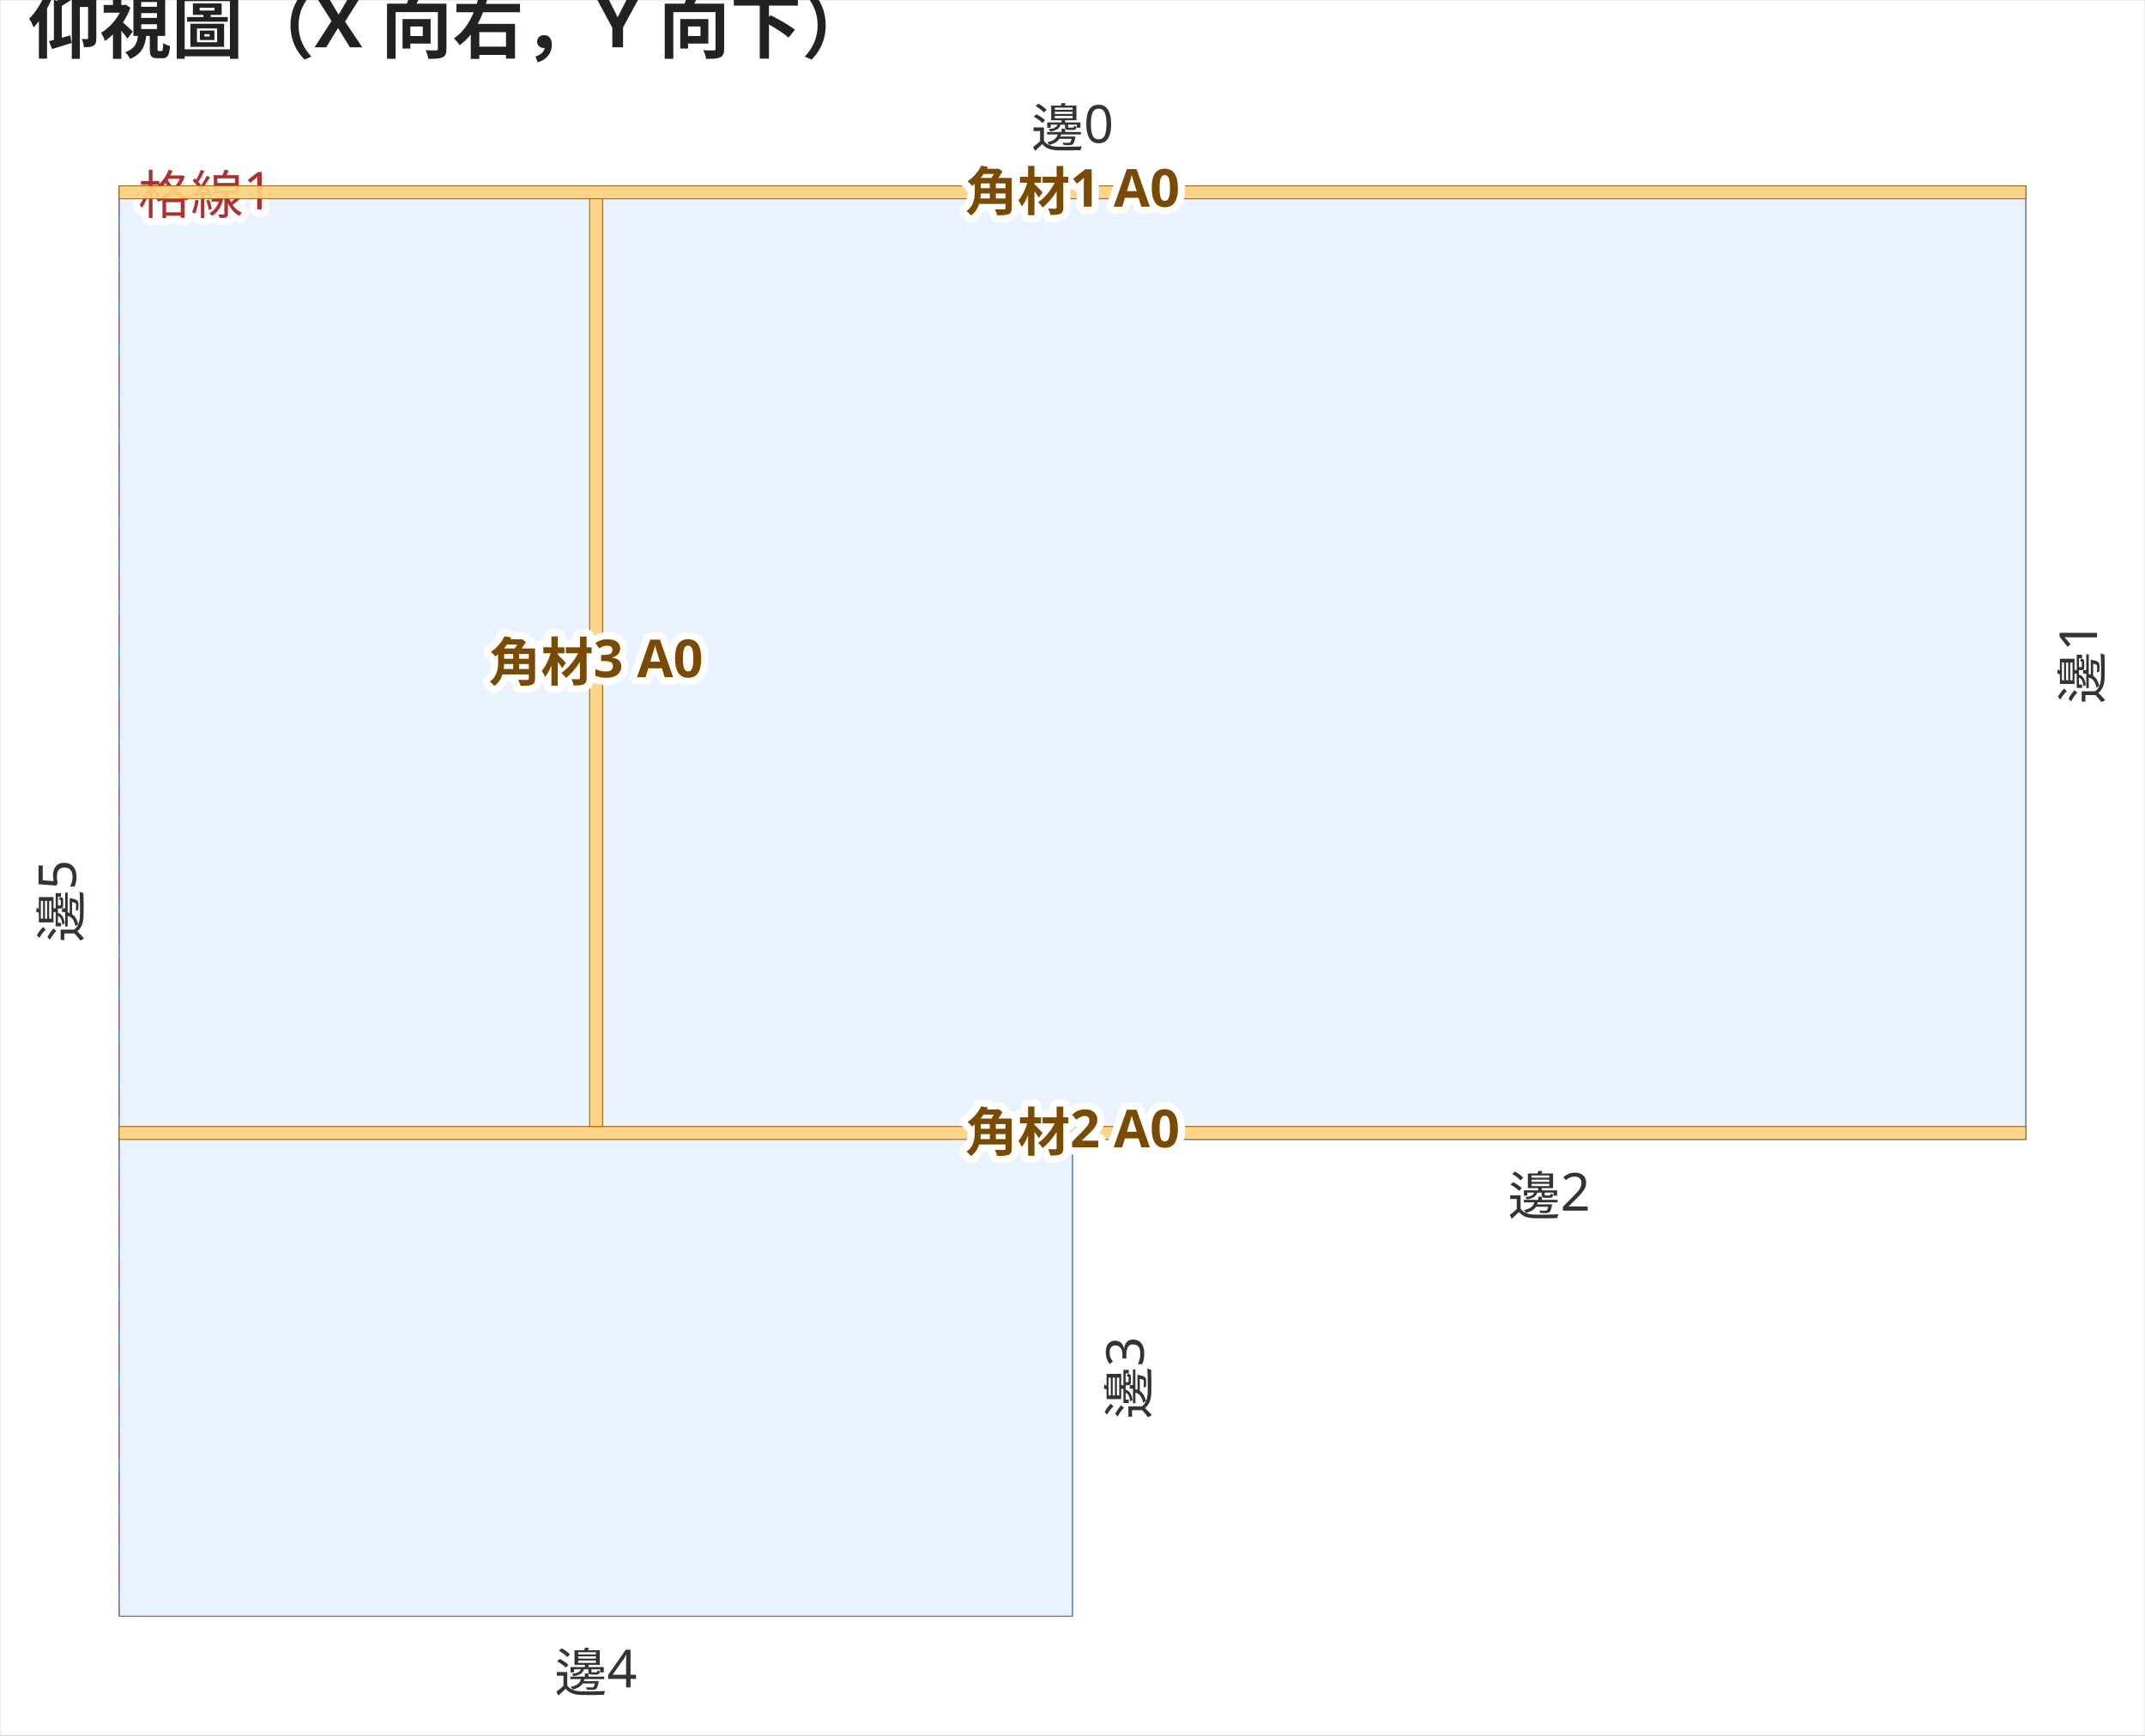
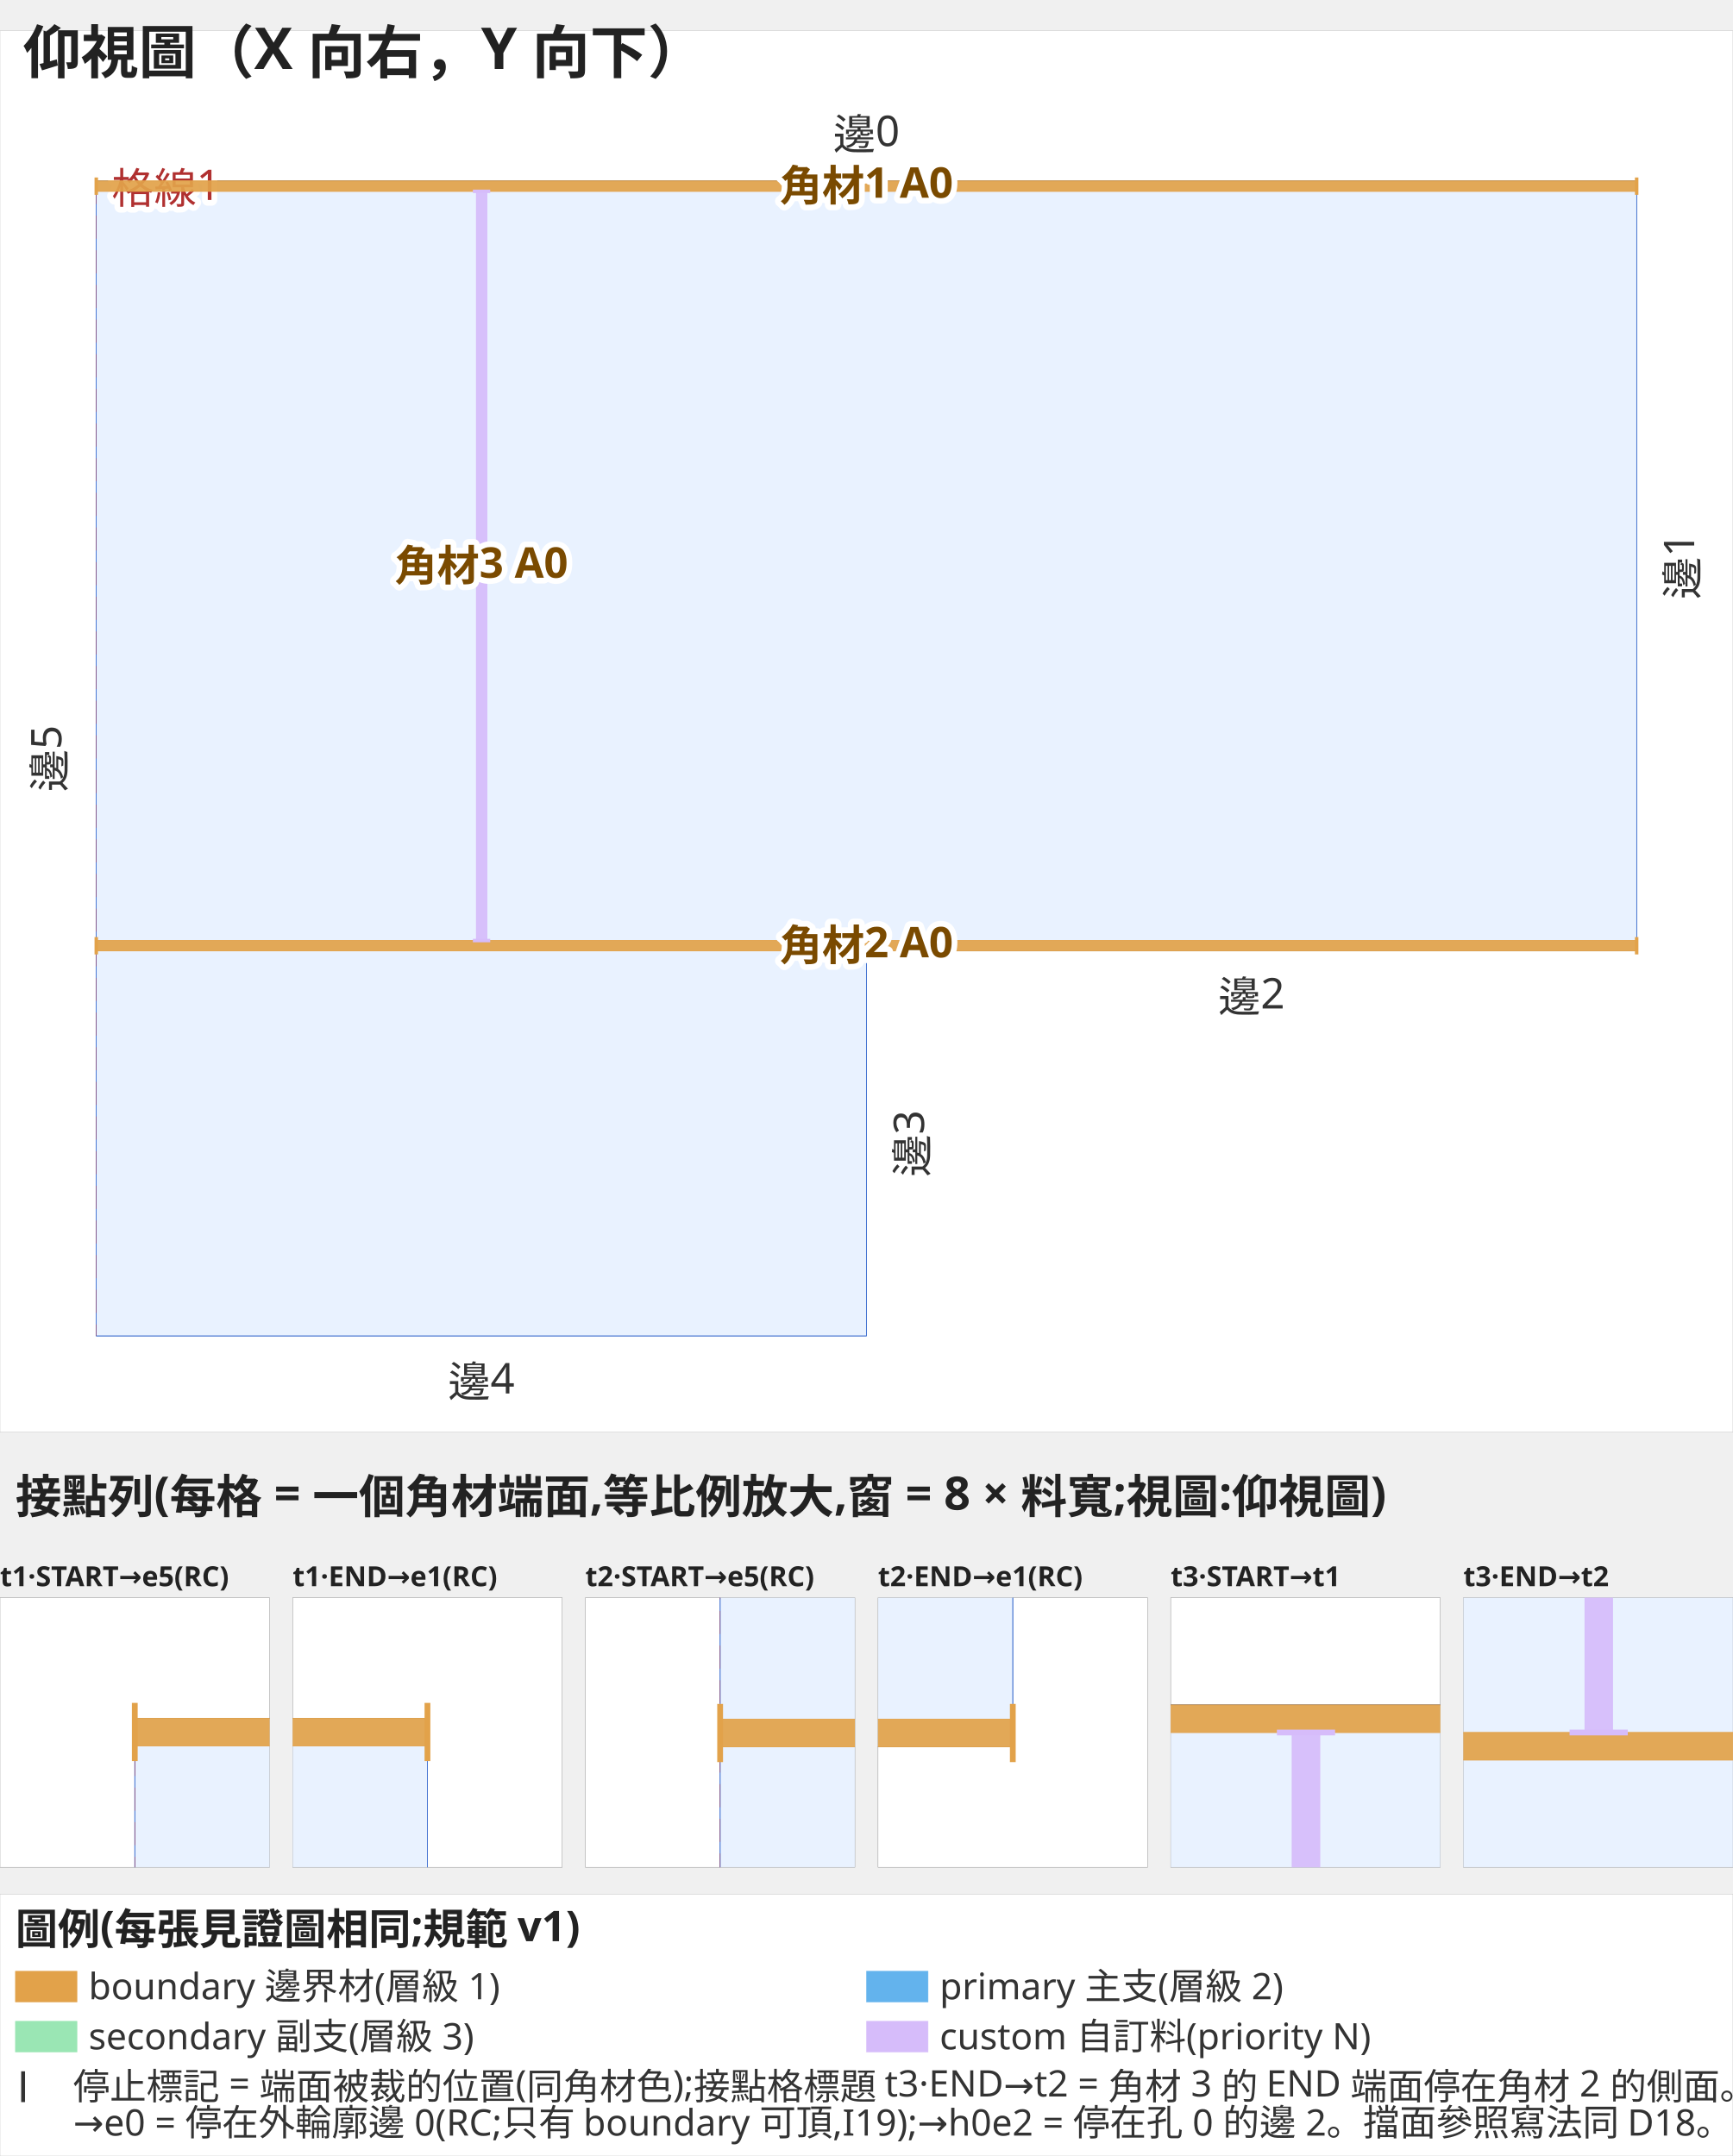
- <svg xmlns="http://www.w3.org/2000/svg" width="100%" viewBox="0 1540 4500 3640" data-full="0 0 8300 5180">
+ <svg xmlns="http://www.w3.org/2000/svg" width="100%" viewBox="0 1460 4500 5600" data-full="0 1460 4500 5600">
  <style>
  polygon, line, rect { vector-effect: non-scaling-stroke; }
  .frame { fill: #ffffff; stroke: #bbbbbb; stroke-width: 1px; }
  .title { font: bold 150px sans-serif; fill: #222222; }
  .label { font: 110px sans-serif; fill: #333333; text-anchor: middle; dominant-baseline: middle; }
  .guide-label { text-anchor: start; fill: #b03030; }
  .timber-label { fill: #7a4a00; font-weight: bold; }
  .guide-label, .timber-label { paint-order: stroke; stroke: #ffffff; stroke-width: 30px; stroke-linejoin: round; }
  .surface { fill: #dbe9ff; fill-opacity: 0.6; stroke: #3366cc; stroke-width: 1.5px; }
  .hole { fill: #ffffff; stroke: #3366cc; stroke-width: 1.5px; }
  .edge { stroke: #3366cc; stroke-width: 1.5px; }
  .edge-free { stroke: #e08020; stroke-width: 1.5px; stroke-dasharray: 30 15; }
  .guide { stroke: #cc3333; stroke-width: 1px; stroke-dasharray: 60 30; }
  .timber-face { fill: #ffd27f; fill-opacity: 0.5; stroke: #a06000; stroke-width: 1.5px; }
  .timber-face-near { fill-opacity: 0.85; }
</style>
-   <g transform="translate(250,3206)">
-     <rect class="frame" x="-250" y="-3206" width="4500" height="1240" />
-     <text x="-190" y="-3096" class="title">前視圖（X 向右，Z 向上）</text>
-     <polygon points="0,-2500 4000,-2500 4000,-2500 2000,-2500 2000,-2500 0,-2500" class="surface" />
-     <line x1="0" y1="-2500" x2="4000" y2="-2500" class="edge" />
-     <line x1="4000" y1="-2500" x2="4000" y2="-2500" class="edge" />
-     <line x1="4000" y1="-2500" x2="2000" y2="-2500" class="edge" />
-     <line x1="2000" y1="-2500" x2="2000" y2="-2500" class="edge" />
-     <line x1="2000" y1="-2500" x2="0" y2="-2500" class="edge" />
-     <line x1="0" y1="-2500" x2="0" y2="-2500" class="edge" />
-     <line x1="0" y1="-2500" x2="0" y2="-2500" class="guide" />
-     <polygon points="0,-2500 0,-2533 4000,-2533 4000,-2500" class="timber-face" />
-     <polygon points="0,-2500 4000,-2500 4000,-2533 0,-2533" class="timber-face timber-face-near" />
-     <text x="2000" y="-2516" class="label timber-label">角材1 B0</text>
-     <polygon points="0,-2500 0,-2533 4000,-2533 4000,-2500" class="timber-face" />
-     <polygon points="0,-2500 4000,-2500 4000,-2533 0,-2533" class="timber-face timber-face-near" />
-     <text x="2000" y="-2516" class="label timber-label">角材2 B0</text>
-     <polygon points="1014,-2500 987,-2500 987,-2533 1014,-2533" class="timber-face" />
-     <polygon points="1014,-2500 1014,-2533 987,-2533 987,-2500" class="timber-face timber-face-near" />
-     <text x="1000" y="-2516" class="label timber-label">角材3 START</text>
-   </g>
-   <g transform="translate(5050,3206)">
-     <rect class="frame" x="-250" y="-3206" width="3500" height="1240" />
-     <text x="-190" y="-3096" class="title">側視圖（Y 向右，Z 向上）</text>
-     <polygon points="0,-2500 0,-2500 2000,-2500 2000,-2500 3000,-2500 3000,-2500" class="surface" />
-     <line x1="0" y1="-2500" x2="0" y2="-2500" class="edge" />
-     <line x1="0" y1="-2500" x2="2000" y2="-2500" class="edge" />
-     <line x1="2000" y1="-2500" x2="2000" y2="-2500" class="edge" />
-     <line x1="2000" y1="-2500" x2="3000" y2="-2500" class="edge" />
-     <line x1="3000" y1="-2500" x2="3000" y2="-2500" class="edge" />
-     <line x1="3000" y1="-2500" x2="0" y2="-2500" class="edge" />
-     <line x1="0" y1="-2500" x2="3000" y2="-2500" class="guide" />
-     <polygon points="0,-2500 0,-2533 27,-2533 27,-2500" class="timber-face" />
-     <polygon points="0,-2500 27,-2500 27,-2533 0,-2533" class="timber-face timber-face-near" />
-     <text x="13" y="-2516" class="label timber-label">角材1 END</text>
-     <polygon points="1973,-2500 1973,-2533 2000,-2533 2000,-2500" class="timber-face" />
-     <polygon points="1973,-2500 2000,-2500 2000,-2533 1973,-2533" class="timber-face timber-face-near" />
-     <text x="1986" y="-2516" class="label timber-label">角材2 END</text>
-     <polygon points="27,-2500 27,-2533 1973,-2533 1973,-2500" class="timber-face" />
-     <polygon points="27,-2500 1973,-2500 1973,-2533 27,-2533" class="timber-face timber-face-near" />
-     <text x="1000" y="-2516" class="label timber-label">角材3 B0</text>
-   </g>
-   <g transform="translate(250,1930)">
+   <style id="witness">.role-boundary{fill:#e2a24a;stroke:#e2a24a}.role-primary{fill:#63b3ed;stroke:#63b3ed}.role-secondary{fill:#9ae6b4;stroke:#9ae6b4}.role-custom{fill:#d6bcfa;stroke:#d6bcfa}.stop{fill:none;stroke-linecap:butt}.stop-label{font:bold 110px sans-serif;dominant-baseline:middle;paint-order:stroke;stroke:#ffffff;stroke-width:30px;stroke-linejoin:round}.tile-frame{fill:#ffffff;stroke:#888888;stroke-width:1px}.tile-title{font:bold 72px sans-serif;fill:#222222}.tile .label{display:none}.legend-title{font:bold 110px sans-serif;fill:#222222}.legend-text{font:95px sans-serif;fill:#333333;dominant-baseline:middle}.legend-box{fill:#ffffff;stroke:#bbbbbb;stroke-width:1px}.section-title{font:bold 120px sans-serif;fill:#222222}</style>
+   <g transform="translate(250,1930)" data-view="bottom">
    <rect class="frame" x="-250" y="-390" width="4500" height="3640" />
    <text x="-190" y="-280" class="title">仰視圖（X 向右，Y 向下）</text>
    <polygon points="0,0 4000,0 4000,2000 2000,2000 2000,3000 0,3000" class="surface" />
    <line x1="0" y1="0" x2="4000" y2="0" class="edge" />
    <text x="2000" y="-120" class="label">邊0</text>
    <line x1="4000" y1="0" x2="4000" y2="2000" class="edge" />
    <text x="4120" y="1000" class="label" transform="rotate(-90 4120 1000)">邊1</text>
    <line x1="4000" y1="2000" x2="2000" y2="2000" class="edge" />
    <text x="3000" y="2120" class="label">邊2</text>
    <line x1="2000" y1="2000" x2="2000" y2="3000" class="edge" />
    <text x="2120" y="2500" class="label" transform="rotate(-90 2120 2500)">邊3</text>
    <line x1="2000" y1="3000" x2="0" y2="3000" class="edge" />
    <text x="1000" y="3120" class="label">邊4</text>
    <line x1="0" y1="3000" x2="0" y2="0" class="edge" />
    <text x="-120" y="1500" class="label" transform="rotate(-90 -120 1500)">邊5</text>
    <line x1="0" y1="0" x2="0" y2="3000" class="guide" />
    <text x="40" y="20" class="label guide-label">格線1</text>
-     <polygon points="0,0 4000,0 4000,27 0,27" class="timber-face" />
-     <polygon points="0,0 0,27 4000,27 4000,0" class="timber-face timber-face-near" />
+     <polygon points="0,0 4000,0 4000,27 0,27" class="timber-face role-boundary" data-t="1" />
+     <polygon points="0,0 0,27 4000,27 4000,0" class="timber-face timber-face-near role-boundary" data-t="1" />
    <text x="2000" y="13" class="label timber-label">角材1 A0</text>
-     <polygon points="0,1973 4000,1973 4000,2000 0,2000" class="timber-face" />
-     <polygon points="0,1973 0,2000 4000,2000 4000,1973" class="timber-face timber-face-near" />
+     <polygon points="0,1973 4000,1973 4000,2000 0,2000" class="timber-face role-boundary" data-t="2" />
+     <polygon points="0,1973 0,2000 4000,2000 4000,1973" class="timber-face timber-face-near role-boundary" data-t="2" />
    <text x="2000" y="1986" class="label timber-label">角材2 A0</text>
-     <polygon points="1014,27 1014,1973 987,1973 987,27" class="timber-face" />
-     <polygon points="1014,27 987,27 987,1973 1014,1973" class="timber-face timber-face-near" />
+     <polygon points="1014,27 1014,1973 987,1973 987,27" class="timber-face role-custom" data-t="3" />
+     <polygon points="1014,27 987,27 987,1973 1014,1973" class="timber-face timber-face-near role-custom" data-t="3" />
    <text x="1000" y="1000" class="label timber-label">角材3 A0</text>
+     <line x1="0" y1="-9" x2="0" y2="36" class="stop" stroke="#e2a24a" stroke-width="9" data-joint="t1.START" />
+     <line x1="4000" y1="-9" x2="4000" y2="36" class="stop" stroke="#e2a24a" stroke-width="9" data-joint="t1.END" />
+     <line x1="0" y1="1964" x2="0" y2="2009" class="stop" stroke="#e2a24a" stroke-width="9" data-joint="t2.START" />
+     <line x1="4000" y1="1964" x2="4000" y2="2009" class="stop" stroke="#e2a24a" stroke-width="9" data-joint="t2.END" />
+     <line x1="978" y1="27" x2="1023" y2="27" class="stop" stroke="#d6bcfa" stroke-width="9" data-joint="t3.START" />
+     <line x1="978" y1="1973" x2="1023" y2="1973" class="stop" stroke="#d6bcfa" stroke-width="9" data-joint="t3.END" />
  </g>
+   <text x="40" y="5390" class="section-title">接點列(每格 = 一個角材端面,等比例放大,窗 = 8 × 料寬;視圖:仰視圖)</text>
+   <text x="0" y="5580" class="tile-title">t1·START→e5(RC)</text>
+   <rect x="0" y="5610" width="700" height="700" class="tile-frame" />
+   <svg x="0" y="5610" width="700" height="700" viewBox="-132 -118 264 264" preserveAspectRatio="xMidYMid meet" class="tile" data-joint="t1.START">
+     <polygon points="0,0 4000,0 4000,2000 2000,2000 2000,3000 0,3000" class="surface" />
+     <line x1="0" y1="0" x2="4000" y2="0" class="edge" />
+     <line x1="4000" y1="0" x2="4000" y2="2000" class="edge" />
+     <line x1="4000" y1="2000" x2="2000" y2="2000" class="edge" />
+     <line x1="2000" y1="2000" x2="2000" y2="3000" class="edge" />
+     <line x1="2000" y1="3000" x2="0" y2="3000" class="edge" />
+     <line x1="0" y1="3000" x2="0" y2="0" class="edge" />
+     <line x1="0" y1="0" x2="0" y2="3000" class="guide" />
+     <polygon points="0,0 4000,0 4000,27 0,27" class="timber-face role-boundary" data-t="1" />
+     <polygon points="0,0 0,27 4000,27 4000,0" class="timber-face timber-face-near role-boundary" data-t="1" />
+     <polygon points="0,1973 4000,1973 4000,2000 0,2000" class="timber-face role-boundary" data-t="2" />
+     <polygon points="0,1973 0,2000 4000,2000 4000,1973" class="timber-face timber-face-near role-boundary" data-t="2" />
+     <polygon points="1014,27 1014,1973 987,1973 987,27" class="timber-face role-custom" data-t="3" />
+     <polygon points="1014,27 987,27 987,1973 1014,1973" class="timber-face timber-face-near role-custom" data-t="3" />
+     <line x1="0" y1="-15" x2="0" y2="42" class="stop" stroke="#e2a24a" stroke-width="15" data-joint="t1.START" />
+   </svg>
+   <text x="760" y="5580" class="tile-title">t1·END→e1(RC)</text>
+   <rect x="760" y="5610" width="700" height="700" class="tile-frame" />
+   <svg x="760" y="5610" width="700" height="700" viewBox="3868 -118 264 264" preserveAspectRatio="xMidYMid meet" class="tile" data-joint="t1.END">
+     <polygon points="0,0 4000,0 4000,2000 2000,2000 2000,3000 0,3000" class="surface" />
+     <line x1="0" y1="0" x2="4000" y2="0" class="edge" />
+     <line x1="4000" y1="0" x2="4000" y2="2000" class="edge" />
+     <line x1="4000" y1="2000" x2="2000" y2="2000" class="edge" />
+     <line x1="2000" y1="2000" x2="2000" y2="3000" class="edge" />
+     <line x1="2000" y1="3000" x2="0" y2="3000" class="edge" />
+     <line x1="0" y1="3000" x2="0" y2="0" class="edge" />
+     <line x1="0" y1="0" x2="0" y2="3000" class="guide" />
+     <polygon points="0,0 4000,0 4000,27 0,27" class="timber-face role-boundary" data-t="1" />
+     <polygon points="0,0 0,27 4000,27 4000,0" class="timber-face timber-face-near role-boundary" data-t="1" />
+     <polygon points="0,1973 4000,1973 4000,2000 0,2000" class="timber-face role-boundary" data-t="2" />
+     <polygon points="0,1973 0,2000 4000,2000 4000,1973" class="timber-face timber-face-near role-boundary" data-t="2" />
+     <polygon points="1014,27 1014,1973 987,1973 987,27" class="timber-face role-custom" data-t="3" />
+     <polygon points="1014,27 987,27 987,1973 1014,1973" class="timber-face timber-face-near role-custom" data-t="3" />
+     <line x1="4000" y1="-15" x2="4000" y2="42" class="stop" stroke="#e2a24a" stroke-width="15" data-joint="t1.END" />
+   </svg>
+   <text x="1520" y="5580" class="tile-title">t2·START→e5(RC)</text>
+   <rect x="1520" y="5610" width="700" height="700" class="tile-frame" />
+   <svg x="1520" y="5610" width="700" height="700" viewBox="-132 1854 264 264" preserveAspectRatio="xMidYMid meet" class="tile" data-joint="t2.START">
+     <polygon points="0,0 4000,0 4000,2000 2000,2000 2000,3000 0,3000" class="surface" />
+     <line x1="0" y1="0" x2="4000" y2="0" class="edge" />
+     <line x1="4000" y1="0" x2="4000" y2="2000" class="edge" />
+     <line x1="4000" y1="2000" x2="2000" y2="2000" class="edge" />
+     <line x1="2000" y1="2000" x2="2000" y2="3000" class="edge" />
+     <line x1="2000" y1="3000" x2="0" y2="3000" class="edge" />
+     <line x1="0" y1="3000" x2="0" y2="0" class="edge" />
+     <line x1="0" y1="0" x2="0" y2="3000" class="guide" />
+     <polygon points="0,0 4000,0 4000,27 0,27" class="timber-face role-boundary" data-t="1" />
+     <polygon points="0,0 0,27 4000,27 4000,0" class="timber-face timber-face-near role-boundary" data-t="1" />
+     <polygon points="0,1973 4000,1973 4000,2000 0,2000" class="timber-face role-boundary" data-t="2" />
+     <polygon points="0,1973 0,2000 4000,2000 4000,1973" class="timber-face timber-face-near role-boundary" data-t="2" />
+     <polygon points="1014,27 1014,1973 987,1973 987,27" class="timber-face role-custom" data-t="3" />
+     <polygon points="1014,27 987,27 987,1973 1014,1973" class="timber-face timber-face-near role-custom" data-t="3" />
+     <line x1="0" y1="1958" x2="0" y2="2015" class="stop" stroke="#e2a24a" stroke-width="15" data-joint="t2.START" />
+   </svg>
+   <text x="2280" y="5580" class="tile-title">t2·END→e1(RC)</text>
+   <rect x="2280" y="5610" width="700" height="700" class="tile-frame" />
+   <svg x="2280" y="5610" width="700" height="700" viewBox="3868 1854 264 264" preserveAspectRatio="xMidYMid meet" class="tile" data-joint="t2.END">
+     <polygon points="0,0 4000,0 4000,2000 2000,2000 2000,3000 0,3000" class="surface" />
+     <line x1="0" y1="0" x2="4000" y2="0" class="edge" />
+     <line x1="4000" y1="0" x2="4000" y2="2000" class="edge" />
+     <line x1="4000" y1="2000" x2="2000" y2="2000" class="edge" />
+     <line x1="2000" y1="2000" x2="2000" y2="3000" class="edge" />
+     <line x1="2000" y1="3000" x2="0" y2="3000" class="edge" />
+     <line x1="0" y1="3000" x2="0" y2="0" class="edge" />
+     <line x1="0" y1="0" x2="0" y2="3000" class="guide" />
+     <polygon points="0,0 4000,0 4000,27 0,27" class="timber-face role-boundary" data-t="1" />
+     <polygon points="0,0 0,27 4000,27 4000,0" class="timber-face timber-face-near role-boundary" data-t="1" />
+     <polygon points="0,1973 4000,1973 4000,2000 0,2000" class="timber-face role-boundary" data-t="2" />
+     <polygon points="0,1973 0,2000 4000,2000 4000,1973" class="timber-face timber-face-near role-boundary" data-t="2" />
+     <polygon points="1014,27 1014,1973 987,1973 987,27" class="timber-face role-custom" data-t="3" />
+     <polygon points="1014,27 987,27 987,1973 1014,1973" class="timber-face timber-face-near role-custom" data-t="3" />
+     <line x1="4000" y1="1958" x2="4000" y2="2015" class="stop" stroke="#e2a24a" stroke-width="15" data-joint="t2.END" />
+   </svg>
+   <text x="3040" y="5580" class="tile-title">t3·START→t1</text>
+   <rect x="3040" y="5610" width="700" height="700" class="tile-frame" />
+   <svg x="3040" y="5610" width="700" height="700" viewBox="868 -105 264 264" preserveAspectRatio="xMidYMid meet" class="tile" data-joint="t3.START">
+     <polygon points="0,0 4000,0 4000,2000 2000,2000 2000,3000 0,3000" class="surface" />
+     <line x1="0" y1="0" x2="4000" y2="0" class="edge" />
+     <line x1="4000" y1="0" x2="4000" y2="2000" class="edge" />
+     <line x1="4000" y1="2000" x2="2000" y2="2000" class="edge" />
+     <line x1="2000" y1="2000" x2="2000" y2="3000" class="edge" />
+     <line x1="2000" y1="3000" x2="0" y2="3000" class="edge" />
+     <line x1="0" y1="3000" x2="0" y2="0" class="edge" />
+     <line x1="0" y1="0" x2="0" y2="3000" class="guide" />
+     <polygon points="0,0 4000,0 4000,27 0,27" class="timber-face role-boundary" data-t="1" />
+     <polygon points="0,0 0,27 4000,27 4000,0" class="timber-face timber-face-near role-boundary" data-t="1" />
+     <polygon points="0,1973 4000,1973 4000,2000 0,2000" class="timber-face role-boundary" data-t="2" />
+     <polygon points="0,1973 0,2000 4000,2000 4000,1973" class="timber-face timber-face-near role-boundary" data-t="2" />
+     <polygon points="1014,27 1014,1973 987,1973 987,27" class="timber-face role-custom" data-t="3" />
+     <polygon points="1014,27 987,27 987,1973 1014,1973" class="timber-face timber-face-near role-custom" data-t="3" />
+     <line x1="972" y1="27" x2="1029" y2="27" class="stop" stroke="#d6bcfa" stroke-width="15" data-joint="t3.START" />
+   </svg>
+   <text x="3800" y="5580" class="tile-title">t3·END→t2</text>
+   <rect x="3800" y="5610" width="700" height="700" class="tile-frame" />
+   <svg x="3800" y="5610" width="700" height="700" viewBox="868 1841 264 264" preserveAspectRatio="xMidYMid meet" class="tile" data-joint="t3.END">
+     <polygon points="0,0 4000,0 4000,2000 2000,2000 2000,3000 0,3000" class="surface" />
+     <line x1="0" y1="0" x2="4000" y2="0" class="edge" />
+     <line x1="4000" y1="0" x2="4000" y2="2000" class="edge" />
+     <line x1="4000" y1="2000" x2="2000" y2="2000" class="edge" />
+     <line x1="2000" y1="2000" x2="2000" y2="3000" class="edge" />
+     <line x1="2000" y1="3000" x2="0" y2="3000" class="edge" />
+     <line x1="0" y1="3000" x2="0" y2="0" class="edge" />
+     <line x1="0" y1="0" x2="0" y2="3000" class="guide" />
+     <polygon points="0,0 4000,0 4000,27 0,27" class="timber-face role-boundary" data-t="1" />
+     <polygon points="0,0 0,27 4000,27 4000,0" class="timber-face timber-face-near role-boundary" data-t="1" />
+     <polygon points="0,1973 4000,1973 4000,2000 0,2000" class="timber-face role-boundary" data-t="2" />
+     <polygon points="0,1973 0,2000 4000,2000 4000,1973" class="timber-face timber-face-near role-boundary" data-t="2" />
+     <polygon points="1014,27 1014,1973 987,1973 987,27" class="timber-face role-custom" data-t="3" />
+     <polygon points="1014,27 987,27 987,1973 1014,1973" class="timber-face timber-face-near role-custom" data-t="3" />
+     <line x1="972" y1="1973" x2="1029" y2="1973" class="stop" stroke="#d6bcfa" stroke-width="15" data-joint="t3.END" />
+   </svg>
+   <rect x="0" y="6380" width="4500" height="680" class="legend-box" />
+   <text x="40" y="6510" class="legend-title">圖例(每張見證圖相同;規範 v1)</text>
+   <rect x="40" y="6580" width="160" height="80" class="role-boundary" />
+   <text x="230" y="6620" class="legend-text">boundary 邊界材(層級 1)</text>
+   <rect x="2250" y="6580" width="160" height="80" class="role-primary" />
+   <text x="2440" y="6620" class="legend-text">primary 主支(層級 2)</text>
+   <rect x="40" y="6710" width="160" height="80" class="role-secondary" />
+   <text x="230" y="6750" class="legend-text">secondary 副支(層級 3)</text>
+   <rect x="2250" y="6710" width="160" height="80" class="role-custom" />
+   <text x="2440" y="6750" class="legend-text">custom 自訂料(priority N)</text>
+   <line x1="60" y1="6840" x2="60" y2="6920" class="stop" stroke="#333333" stroke-width="10" />
+   <text x="190" y="6880" class="legend-text">停止標記 = 端面被裁的位置(同角材色);接點格標題 t3·END→t2 = 角材 3 的 END 端面停在角材 2 的側面。</text>
+   <text x="190" y="6980" class="legend-text">→e0 = 停在外輪廓邊 0(RC;只有 boundary 可頂,I19);→h0e2 = 停在孔 0 的邊 2。擋面參照寫法同 D18。</text>
</svg>
